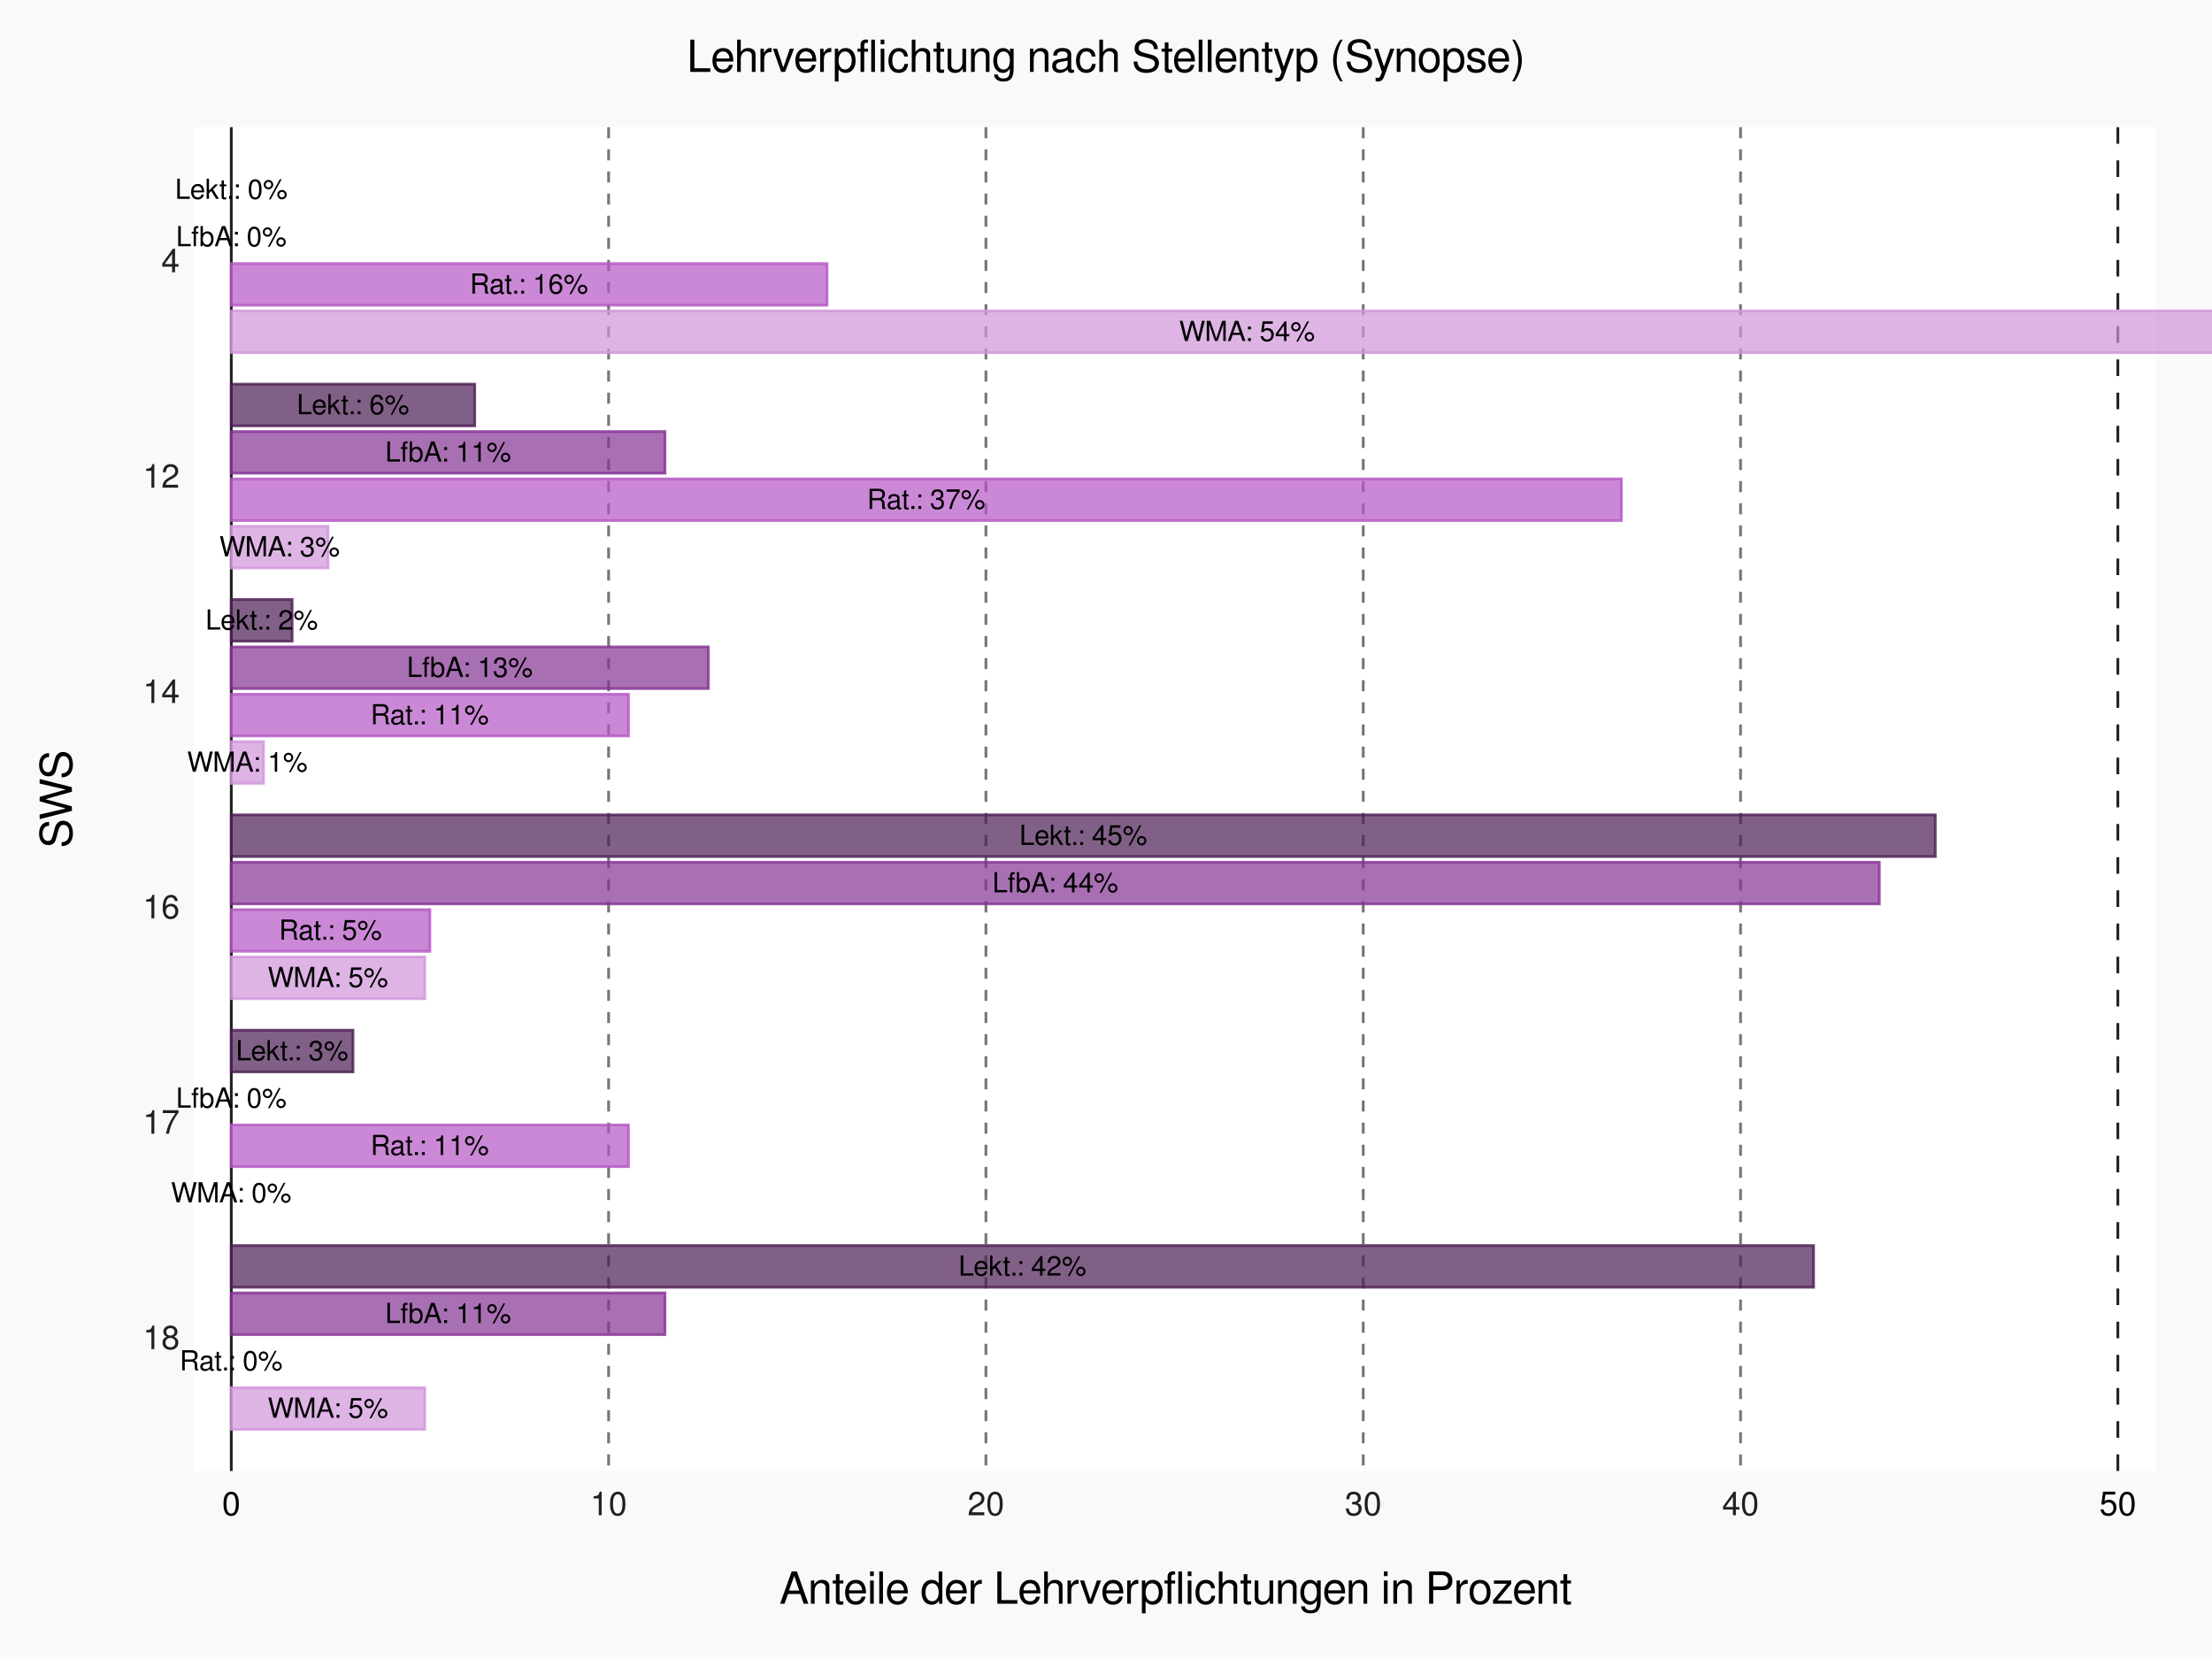
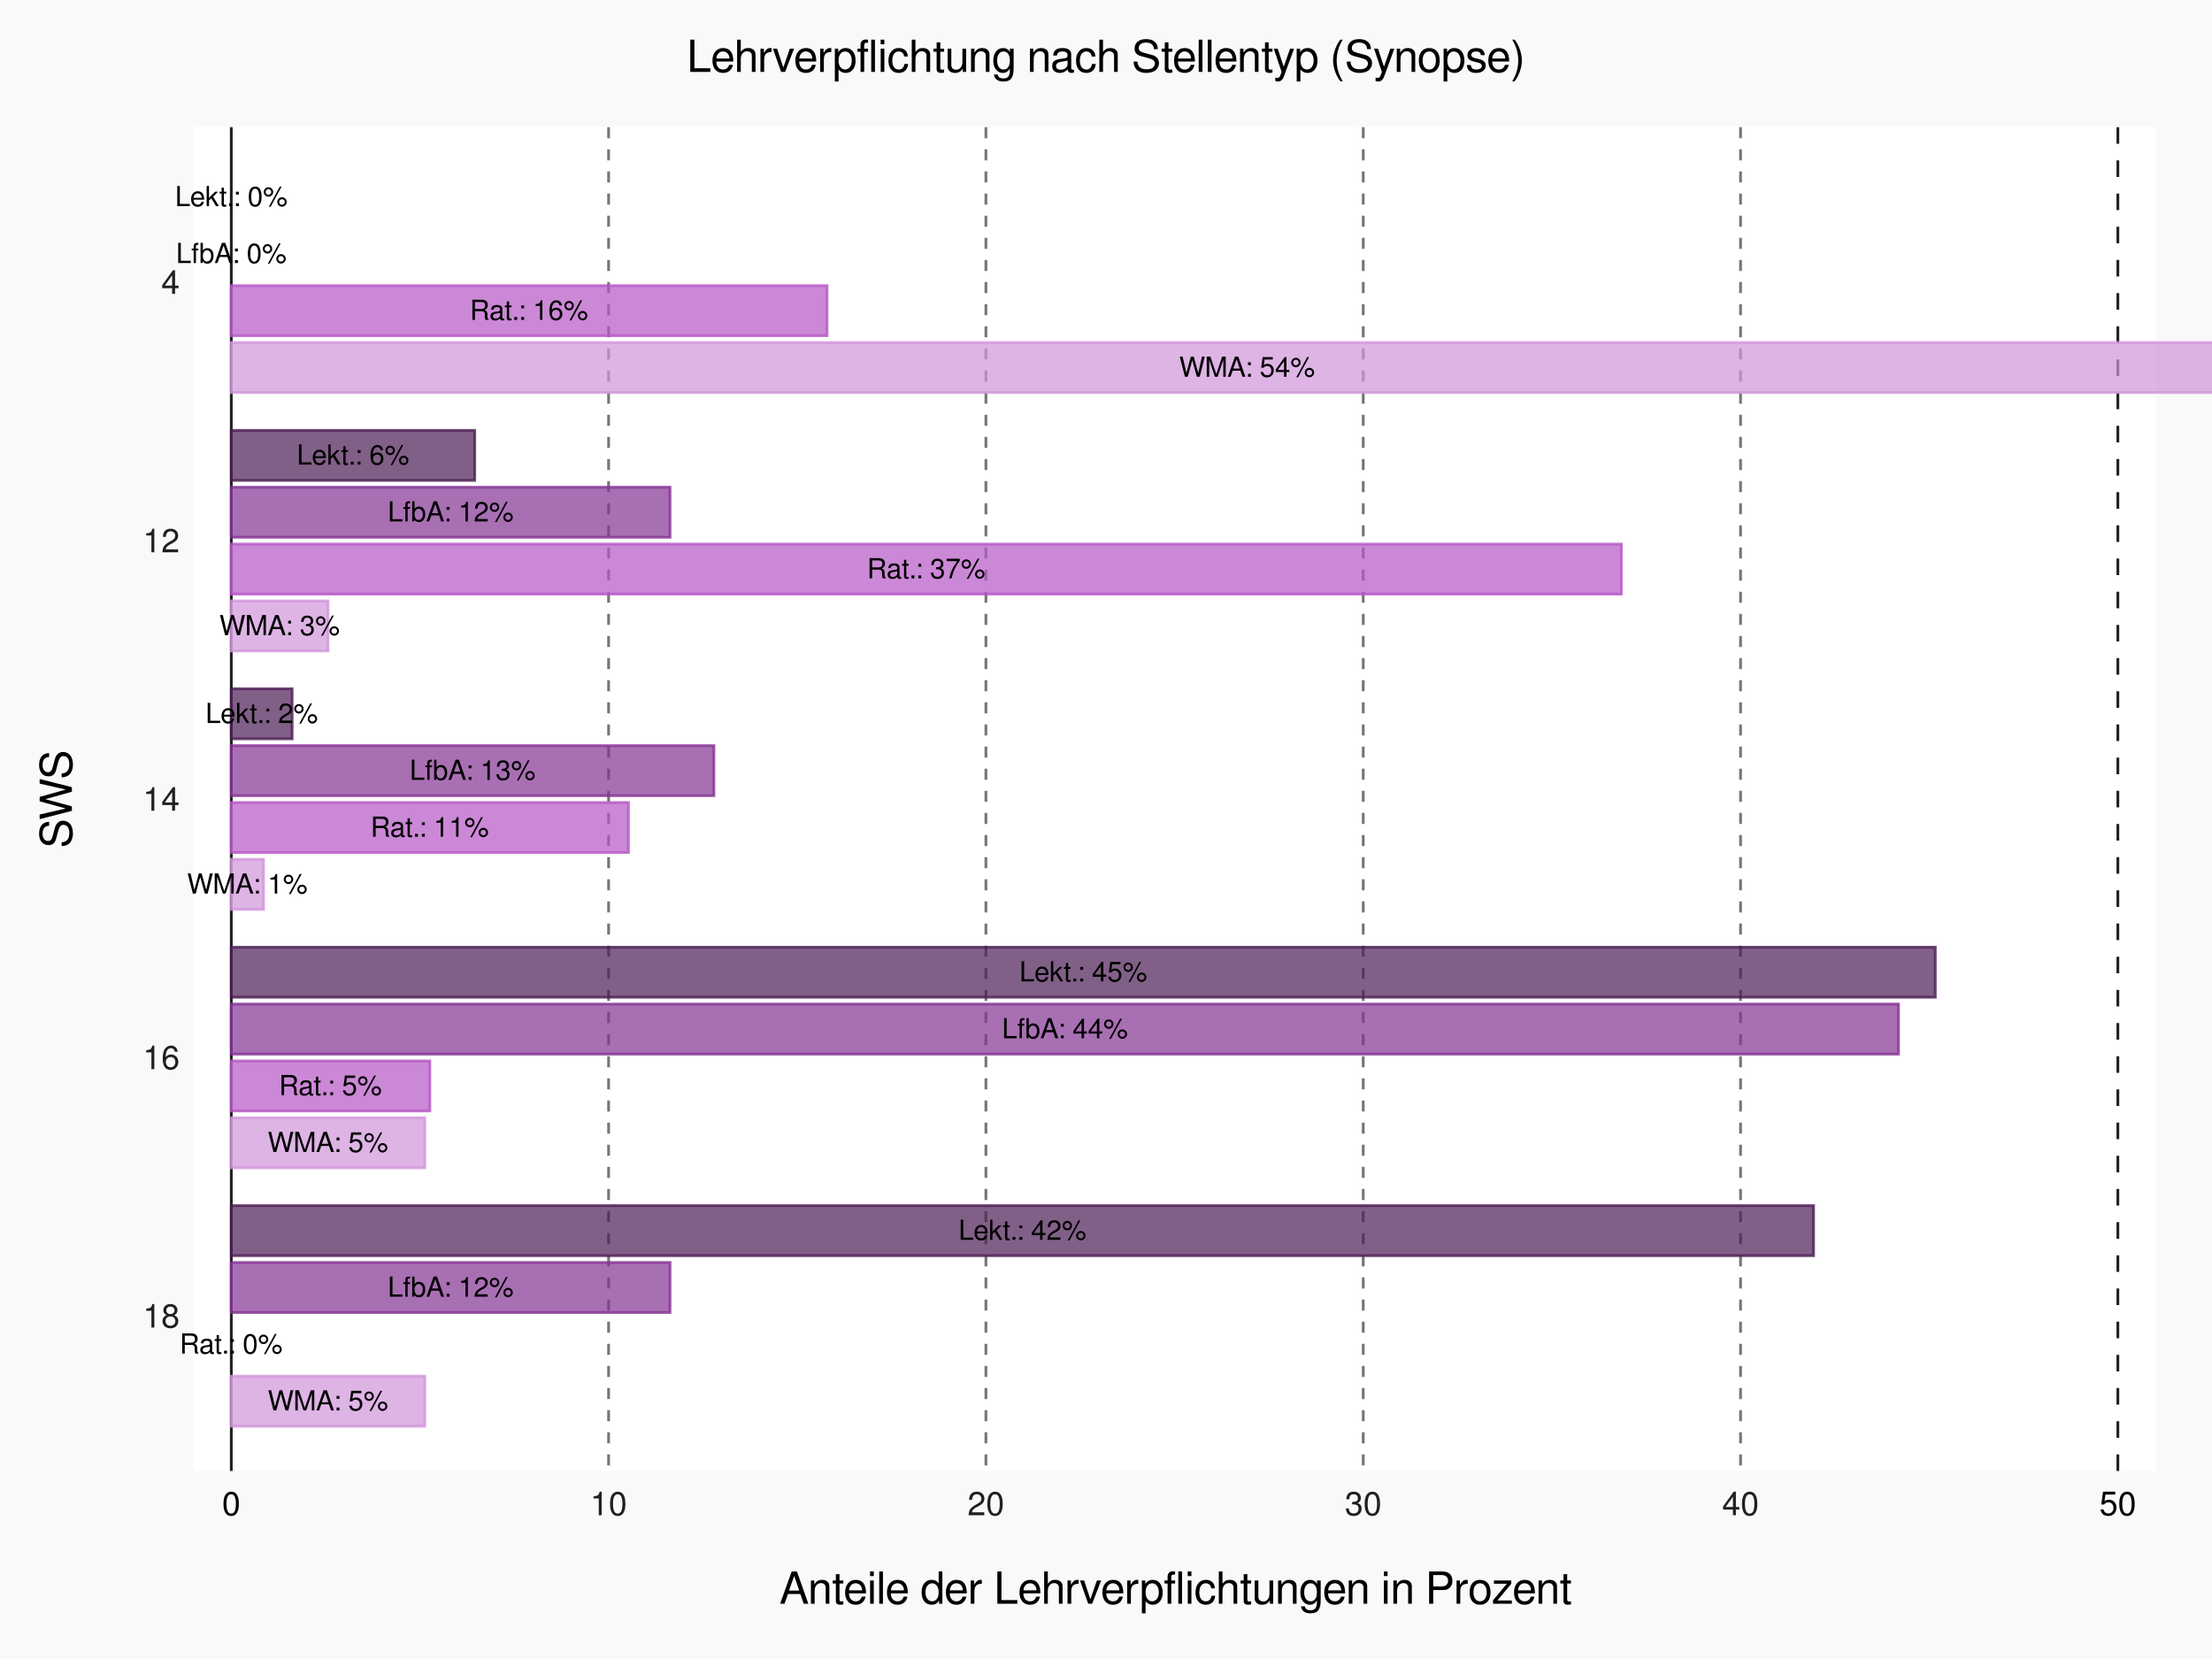
- <svg xmlns="http://www.w3.org/2000/svg" id="chart-046480c6-41b6-40b8-aea8-be32b047ca43" class="pygal-chart" viewBox="0 0 800 600">
+ <svg xmlns="http://www.w3.org/2000/svg" id="chart-c178017d-b947-4731-ba8d-745e2887be81" class="pygal-chart" viewBox="0 0 800 600">
  <defs>
-     <style type="text/css">#chart-046480c6-41b6-40b8-aea8-be32b047ca43{-webkit-user-select:none;-webkit-font-smoothing:antialiased;font-family:FreeSans}#chart-046480c6-41b6-40b8-aea8-be32b047ca43 .title{font-family:FreeSans;font-size:16px}#chart-046480c6-41b6-40b8-aea8-be32b047ca43 .legends .legend text{font-family:FreeSans;font-size:14px}#chart-046480c6-41b6-40b8-aea8-be32b047ca43 .axis text{font-family:FreeSans;font-size:12px}#chart-046480c6-41b6-40b8-aea8-be32b047ca43 .axis text.major{font-family:FreeSans;font-size:12px}#chart-046480c6-41b6-40b8-aea8-be32b047ca43 .text-overlay text.value{font-family:FreeSans;font-size:10px}#chart-046480c6-41b6-40b8-aea8-be32b047ca43 .text-overlay text.label{font-family:FreeSans;font-size:12px}#chart-046480c6-41b6-40b8-aea8-be32b047ca43 .tooltip{font-family:FreeSans;font-size:14px}#chart-046480c6-41b6-40b8-aea8-be32b047ca43 text.no_data{font-family:FreeSans;font-size:64px}
- #chart-046480c6-41b6-40b8-aea8-be32b047ca43{background-color:rgba(249,249,249,1)}#chart-046480c6-41b6-40b8-aea8-be32b047ca43 path,#chart-046480c6-41b6-40b8-aea8-be32b047ca43 line,#chart-046480c6-41b6-40b8-aea8-be32b047ca43 rect,#chart-046480c6-41b6-40b8-aea8-be32b047ca43 circle{-webkit-transition:150ms;-moz-transition:150ms;transition:150ms}#chart-046480c6-41b6-40b8-aea8-be32b047ca43 .graph &gt; .background{fill:rgba(249,249,249,1)}#chart-046480c6-41b6-40b8-aea8-be32b047ca43 .plot &gt; .background{fill:rgba(255,255,255,1)}#chart-046480c6-41b6-40b8-aea8-be32b047ca43 .graph{fill:rgba(0,0,0,.87)}#chart-046480c6-41b6-40b8-aea8-be32b047ca43 text.no_data{fill:rgba(0,0,0,1)}#chart-046480c6-41b6-40b8-aea8-be32b047ca43 .title{fill:rgba(0,0,0,1)}#chart-046480c6-41b6-40b8-aea8-be32b047ca43 .legends .legend text{fill:rgba(0,0,0,.87)}#chart-046480c6-41b6-40b8-aea8-be32b047ca43 .legends .legend:hover text{fill:rgba(0,0,0,1)}#chart-046480c6-41b6-40b8-aea8-be32b047ca43 .axis .line{stroke:rgba(0,0,0,1)}#chart-046480c6-41b6-40b8-aea8-be32b047ca43 .axis .guide.line{stroke:rgba(0,0,0,.54)}#chart-046480c6-41b6-40b8-aea8-be32b047ca43 .axis .major.line{stroke:rgba(0,0,0,.87)}#chart-046480c6-41b6-40b8-aea8-be32b047ca43 .axis text.major{fill:rgba(0,0,0,1)}#chart-046480c6-41b6-40b8-aea8-be32b047ca43 .axis.y .guides:hover .guide.line,#chart-046480c6-41b6-40b8-aea8-be32b047ca43 .line-graph .axis.x .guides:hover .guide.line,#chart-046480c6-41b6-40b8-aea8-be32b047ca43 .stackedline-graph .axis.x .guides:hover .guide.line,#chart-046480c6-41b6-40b8-aea8-be32b047ca43 .xy-graph .axis.x .guides:hover .guide.line{stroke:rgba(0,0,0,1)}#chart-046480c6-41b6-40b8-aea8-be32b047ca43 .axis .guides:hover text{fill:rgba(0,0,0,1)}#chart-046480c6-41b6-40b8-aea8-be32b047ca43 .reactive{fill-opacity:.7;stroke-opacity:.8}#chart-046480c6-41b6-40b8-aea8-be32b047ca43 .ci{stroke:rgba(0,0,0,.87)}#chart-046480c6-41b6-40b8-aea8-be32b047ca43 .reactive.active,#chart-046480c6-41b6-40b8-aea8-be32b047ca43 .active .reactive{fill-opacity:.8;stroke-opacity:.9;stroke-width:4}#chart-046480c6-41b6-40b8-aea8-be32b047ca43 .ci .reactive.active{stroke-width:1.5}#chart-046480c6-41b6-40b8-aea8-be32b047ca43 .series text{fill:rgba(0,0,0,1)}#chart-046480c6-41b6-40b8-aea8-be32b047ca43 .tooltip rect{fill:rgba(255,255,255,1);stroke:rgba(0,0,0,1);-webkit-transition:opacity 150ms;-moz-transition:opacity 150ms;transition:opacity 150ms}#chart-046480c6-41b6-40b8-aea8-be32b047ca43 .tooltip .label{fill:rgba(0,0,0,.87)}#chart-046480c6-41b6-40b8-aea8-be32b047ca43 .tooltip .label{fill:rgba(0,0,0,.87)}#chart-046480c6-41b6-40b8-aea8-be32b047ca43 .tooltip .legend{font-size:.8em;fill:rgba(0,0,0,.54)}#chart-046480c6-41b6-40b8-aea8-be32b047ca43 .tooltip .x_label{font-size:.6em;fill:rgba(0,0,0,1)}#chart-046480c6-41b6-40b8-aea8-be32b047ca43 .tooltip .xlink{font-size:.5em;text-decoration:underline}#chart-046480c6-41b6-40b8-aea8-be32b047ca43 .tooltip .value{font-size:1.5em}#chart-046480c6-41b6-40b8-aea8-be32b047ca43 .bound{font-size:.5em}#chart-046480c6-41b6-40b8-aea8-be32b047ca43 .max-value{font-size:.75em;fill:rgba(0,0,0,.54)}#chart-046480c6-41b6-40b8-aea8-be32b047ca43 .map-element{fill:rgba(255,255,255,1);stroke:rgba(0,0,0,.54) !important}#chart-046480c6-41b6-40b8-aea8-be32b047ca43 .map-element .reactive{fill-opacity:inherit;stroke-opacity:inherit}#chart-046480c6-41b6-40b8-aea8-be32b047ca43 .color-0,#chart-046480c6-41b6-40b8-aea8-be32b047ca43 .color-0 a:visited{stroke:#4c1d54;fill:#4c1d54}#chart-046480c6-41b6-40b8-aea8-be32b047ca43 .color-1,#chart-046480c6-41b6-40b8-aea8-be32b047ca43 .color-1 a:visited{stroke:#853393;fill:#853393}#chart-046480c6-41b6-40b8-aea8-be32b047ca43 .color-2,#chart-046480c6-41b6-40b8-aea8-be32b047ca43 .color-2 a:visited{stroke:#b556c5;fill:#b556c5}#chart-046480c6-41b6-40b8-aea8-be32b047ca43 .color-3,#chart-046480c6-41b6-40b8-aea8-be32b047ca43 .color-3 a:visited{stroke:#d195db;fill:#d195db}#chart-046480c6-41b6-40b8-aea8-be32b047ca43 .text-overlay .color-0 text{fill:black}#chart-046480c6-41b6-40b8-aea8-be32b047ca43 .text-overlay .color-1 text{fill:black}#chart-046480c6-41b6-40b8-aea8-be32b047ca43 .text-overlay .color-2 text{fill:black}#chart-046480c6-41b6-40b8-aea8-be32b047ca43 .text-overlay .color-3 text{fill:black}
- #chart-046480c6-41b6-40b8-aea8-be32b047ca43 text.no_data{text-anchor:middle}#chart-046480c6-41b6-40b8-aea8-be32b047ca43 .guide.line{fill:none}#chart-046480c6-41b6-40b8-aea8-be32b047ca43 .centered{text-anchor:middle}#chart-046480c6-41b6-40b8-aea8-be32b047ca43 .title{text-anchor:middle}#chart-046480c6-41b6-40b8-aea8-be32b047ca43 .legends .legend text{fill-opacity:1}#chart-046480c6-41b6-40b8-aea8-be32b047ca43 .axis.x text{text-anchor:middle}#chart-046480c6-41b6-40b8-aea8-be32b047ca43 .axis.x:not(.web) text[transform]{text-anchor:start}#chart-046480c6-41b6-40b8-aea8-be32b047ca43 .axis.x:not(.web) text[transform].backwards{text-anchor:end}#chart-046480c6-41b6-40b8-aea8-be32b047ca43 .axis.y text{text-anchor:end}#chart-046480c6-41b6-40b8-aea8-be32b047ca43 .axis.y text[transform].backwards{text-anchor:start}#chart-046480c6-41b6-40b8-aea8-be32b047ca43 .axis.y2 text{text-anchor:start}#chart-046480c6-41b6-40b8-aea8-be32b047ca43 .axis.y2 text[transform].backwards{text-anchor:end}#chart-046480c6-41b6-40b8-aea8-be32b047ca43 .axis .guide.line{stroke-dasharray:4,4}#chart-046480c6-41b6-40b8-aea8-be32b047ca43 .axis .major.guide.line{stroke-dasharray:6,6}#chart-046480c6-41b6-40b8-aea8-be32b047ca43 .horizontal .axis.y .guide.line,#chart-046480c6-41b6-40b8-aea8-be32b047ca43 .horizontal .axis.y2 .guide.line,#chart-046480c6-41b6-40b8-aea8-be32b047ca43 .vertical .axis.x .guide.line{opacity:0}#chart-046480c6-41b6-40b8-aea8-be32b047ca43 .horizontal .axis.always_show .guide.line,#chart-046480c6-41b6-40b8-aea8-be32b047ca43 .vertical .axis.always_show .guide.line{opacity:1 !important}#chart-046480c6-41b6-40b8-aea8-be32b047ca43 .axis.y .guides:hover .guide.line,#chart-046480c6-41b6-40b8-aea8-be32b047ca43 .axis.y2 .guides:hover .guide.line,#chart-046480c6-41b6-40b8-aea8-be32b047ca43 .axis.x .guides:hover .guide.line{opacity:1}#chart-046480c6-41b6-40b8-aea8-be32b047ca43 .axis .guides:hover text{opacity:1}#chart-046480c6-41b6-40b8-aea8-be32b047ca43 .nofill{fill:none}#chart-046480c6-41b6-40b8-aea8-be32b047ca43 .subtle-fill{fill-opacity:.2}#chart-046480c6-41b6-40b8-aea8-be32b047ca43 .dot{stroke-width:1px;fill-opacity:1}#chart-046480c6-41b6-40b8-aea8-be32b047ca43 .dot.active{stroke-width:5px}#chart-046480c6-41b6-40b8-aea8-be32b047ca43 .dot.negative{fill:transparent}#chart-046480c6-41b6-40b8-aea8-be32b047ca43 text,#chart-046480c6-41b6-40b8-aea8-be32b047ca43 tspan{stroke:none !important}#chart-046480c6-41b6-40b8-aea8-be32b047ca43 .series text.active{opacity:1}#chart-046480c6-41b6-40b8-aea8-be32b047ca43 .tooltip rect{fill-opacity:.95;stroke-width:.5}#chart-046480c6-41b6-40b8-aea8-be32b047ca43 .tooltip text{fill-opacity:1}#chart-046480c6-41b6-40b8-aea8-be32b047ca43 .showable{visibility:hidden}#chart-046480c6-41b6-40b8-aea8-be32b047ca43 .showable.shown{visibility:visible}#chart-046480c6-41b6-40b8-aea8-be32b047ca43 .gauge-background{fill:rgba(229,229,229,1);stroke:none}#chart-046480c6-41b6-40b8-aea8-be32b047ca43 .bg-lines{stroke:rgba(249,249,249,1);stroke-width:2px}</style>
+     <style type="text/css">#chart-c178017d-b947-4731-ba8d-745e2887be81{-webkit-user-select:none;-webkit-font-smoothing:antialiased;font-family:FreeSans}#chart-c178017d-b947-4731-ba8d-745e2887be81 .title{font-family:FreeSans;font-size:16px}#chart-c178017d-b947-4731-ba8d-745e2887be81 .legends .legend text{font-family:FreeSans;font-size:14px}#chart-c178017d-b947-4731-ba8d-745e2887be81 .axis text{font-family:FreeSans;font-size:12px}#chart-c178017d-b947-4731-ba8d-745e2887be81 .axis text.major{font-family:FreeSans;font-size:12px}#chart-c178017d-b947-4731-ba8d-745e2887be81 .text-overlay text.value{font-family:FreeSans;font-size:10px}#chart-c178017d-b947-4731-ba8d-745e2887be81 .text-overlay text.label{font-family:FreeSans;font-size:12px}#chart-c178017d-b947-4731-ba8d-745e2887be81 .tooltip{font-family:FreeSans;font-size:14px}#chart-c178017d-b947-4731-ba8d-745e2887be81 text.no_data{font-family:FreeSans;font-size:64px}
+ #chart-c178017d-b947-4731-ba8d-745e2887be81{background-color:rgba(249,249,249,1)}#chart-c178017d-b947-4731-ba8d-745e2887be81 path,#chart-c178017d-b947-4731-ba8d-745e2887be81 line,#chart-c178017d-b947-4731-ba8d-745e2887be81 rect,#chart-c178017d-b947-4731-ba8d-745e2887be81 circle{-webkit-transition:150ms;-moz-transition:150ms;transition:150ms}#chart-c178017d-b947-4731-ba8d-745e2887be81 .graph &gt; .background{fill:rgba(249,249,249,1)}#chart-c178017d-b947-4731-ba8d-745e2887be81 .plot &gt; .background{fill:rgba(255,255,255,1)}#chart-c178017d-b947-4731-ba8d-745e2887be81 .graph{fill:rgba(0,0,0,.87)}#chart-c178017d-b947-4731-ba8d-745e2887be81 text.no_data{fill:rgba(0,0,0,1)}#chart-c178017d-b947-4731-ba8d-745e2887be81 .title{fill:rgba(0,0,0,1)}#chart-c178017d-b947-4731-ba8d-745e2887be81 .legends .legend text{fill:rgba(0,0,0,.87)}#chart-c178017d-b947-4731-ba8d-745e2887be81 .legends .legend:hover text{fill:rgba(0,0,0,1)}#chart-c178017d-b947-4731-ba8d-745e2887be81 .axis .line{stroke:rgba(0,0,0,1)}#chart-c178017d-b947-4731-ba8d-745e2887be81 .axis .guide.line{stroke:rgba(0,0,0,.54)}#chart-c178017d-b947-4731-ba8d-745e2887be81 .axis .major.line{stroke:rgba(0,0,0,.87)}#chart-c178017d-b947-4731-ba8d-745e2887be81 .axis text.major{fill:rgba(0,0,0,1)}#chart-c178017d-b947-4731-ba8d-745e2887be81 .axis.y .guides:hover .guide.line,#chart-c178017d-b947-4731-ba8d-745e2887be81 .line-graph .axis.x .guides:hover .guide.line,#chart-c178017d-b947-4731-ba8d-745e2887be81 .stackedline-graph .axis.x .guides:hover .guide.line,#chart-c178017d-b947-4731-ba8d-745e2887be81 .xy-graph .axis.x .guides:hover .guide.line{stroke:rgba(0,0,0,1)}#chart-c178017d-b947-4731-ba8d-745e2887be81 .axis .guides:hover text{fill:rgba(0,0,0,1)}#chart-c178017d-b947-4731-ba8d-745e2887be81 .reactive{fill-opacity:.7;stroke-opacity:.8}#chart-c178017d-b947-4731-ba8d-745e2887be81 .ci{stroke:rgba(0,0,0,.87)}#chart-c178017d-b947-4731-ba8d-745e2887be81 .reactive.active,#chart-c178017d-b947-4731-ba8d-745e2887be81 .active .reactive{fill-opacity:.8;stroke-opacity:.9;stroke-width:4}#chart-c178017d-b947-4731-ba8d-745e2887be81 .ci .reactive.active{stroke-width:1.5}#chart-c178017d-b947-4731-ba8d-745e2887be81 .series text{fill:rgba(0,0,0,1)}#chart-c178017d-b947-4731-ba8d-745e2887be81 .tooltip rect{fill:rgba(255,255,255,1);stroke:rgba(0,0,0,1);-webkit-transition:opacity 150ms;-moz-transition:opacity 150ms;transition:opacity 150ms}#chart-c178017d-b947-4731-ba8d-745e2887be81 .tooltip .label{fill:rgba(0,0,0,.87)}#chart-c178017d-b947-4731-ba8d-745e2887be81 .tooltip .label{fill:rgba(0,0,0,.87)}#chart-c178017d-b947-4731-ba8d-745e2887be81 .tooltip .legend{font-size:.8em;fill:rgba(0,0,0,.54)}#chart-c178017d-b947-4731-ba8d-745e2887be81 .tooltip .x_label{font-size:.6em;fill:rgba(0,0,0,1)}#chart-c178017d-b947-4731-ba8d-745e2887be81 .tooltip .xlink{font-size:.5em;text-decoration:underline}#chart-c178017d-b947-4731-ba8d-745e2887be81 .tooltip .value{font-size:1.5em}#chart-c178017d-b947-4731-ba8d-745e2887be81 .bound{font-size:.5em}#chart-c178017d-b947-4731-ba8d-745e2887be81 .max-value{font-size:.75em;fill:rgba(0,0,0,.54)}#chart-c178017d-b947-4731-ba8d-745e2887be81 .map-element{fill:rgba(255,255,255,1);stroke:rgba(0,0,0,.54) !important}#chart-c178017d-b947-4731-ba8d-745e2887be81 .map-element .reactive{fill-opacity:inherit;stroke-opacity:inherit}#chart-c178017d-b947-4731-ba8d-745e2887be81 .color-0,#chart-c178017d-b947-4731-ba8d-745e2887be81 .color-0 a:visited{stroke:#4c1d54;fill:#4c1d54}#chart-c178017d-b947-4731-ba8d-745e2887be81 .color-1,#chart-c178017d-b947-4731-ba8d-745e2887be81 .color-1 a:visited{stroke:#853393;fill:#853393}#chart-c178017d-b947-4731-ba8d-745e2887be81 .color-2,#chart-c178017d-b947-4731-ba8d-745e2887be81 .color-2 a:visited{stroke:#b556c5;fill:#b556c5}#chart-c178017d-b947-4731-ba8d-745e2887be81 .color-3,#chart-c178017d-b947-4731-ba8d-745e2887be81 .color-3 a:visited{stroke:#d195db;fill:#d195db}#chart-c178017d-b947-4731-ba8d-745e2887be81 .text-overlay .color-0 text{fill:black}#chart-c178017d-b947-4731-ba8d-745e2887be81 .text-overlay .color-1 text{fill:black}#chart-c178017d-b947-4731-ba8d-745e2887be81 .text-overlay .color-2 text{fill:black}#chart-c178017d-b947-4731-ba8d-745e2887be81 .text-overlay .color-3 text{fill:black}
+ #chart-c178017d-b947-4731-ba8d-745e2887be81 text.no_data{text-anchor:middle}#chart-c178017d-b947-4731-ba8d-745e2887be81 .guide.line{fill:none}#chart-c178017d-b947-4731-ba8d-745e2887be81 .centered{text-anchor:middle}#chart-c178017d-b947-4731-ba8d-745e2887be81 .title{text-anchor:middle}#chart-c178017d-b947-4731-ba8d-745e2887be81 .legends .legend text{fill-opacity:1}#chart-c178017d-b947-4731-ba8d-745e2887be81 .axis.x text{text-anchor:middle}#chart-c178017d-b947-4731-ba8d-745e2887be81 .axis.x:not(.web) text[transform]{text-anchor:start}#chart-c178017d-b947-4731-ba8d-745e2887be81 .axis.x:not(.web) text[transform].backwards{text-anchor:end}#chart-c178017d-b947-4731-ba8d-745e2887be81 .axis.y text{text-anchor:end}#chart-c178017d-b947-4731-ba8d-745e2887be81 .axis.y text[transform].backwards{text-anchor:start}#chart-c178017d-b947-4731-ba8d-745e2887be81 .axis.y2 text{text-anchor:start}#chart-c178017d-b947-4731-ba8d-745e2887be81 .axis.y2 text[transform].backwards{text-anchor:end}#chart-c178017d-b947-4731-ba8d-745e2887be81 .axis .guide.line{stroke-dasharray:4,4}#chart-c178017d-b947-4731-ba8d-745e2887be81 .axis .major.guide.line{stroke-dasharray:6,6}#chart-c178017d-b947-4731-ba8d-745e2887be81 .horizontal .axis.y .guide.line,#chart-c178017d-b947-4731-ba8d-745e2887be81 .horizontal .axis.y2 .guide.line,#chart-c178017d-b947-4731-ba8d-745e2887be81 .vertical .axis.x .guide.line{opacity:0}#chart-c178017d-b947-4731-ba8d-745e2887be81 .horizontal .axis.always_show .guide.line,#chart-c178017d-b947-4731-ba8d-745e2887be81 .vertical .axis.always_show .guide.line{opacity:1 !important}#chart-c178017d-b947-4731-ba8d-745e2887be81 .axis.y .guides:hover .guide.line,#chart-c178017d-b947-4731-ba8d-745e2887be81 .axis.y2 .guides:hover .guide.line,#chart-c178017d-b947-4731-ba8d-745e2887be81 .axis.x .guides:hover .guide.line{opacity:1}#chart-c178017d-b947-4731-ba8d-745e2887be81 .axis .guides:hover text{opacity:1}#chart-c178017d-b947-4731-ba8d-745e2887be81 .nofill{fill:none}#chart-c178017d-b947-4731-ba8d-745e2887be81 .subtle-fill{fill-opacity:.2}#chart-c178017d-b947-4731-ba8d-745e2887be81 .dot{stroke-width:1px;fill-opacity:1}#chart-c178017d-b947-4731-ba8d-745e2887be81 .dot.active{stroke-width:5px}#chart-c178017d-b947-4731-ba8d-745e2887be81 .dot.negative{fill:transparent}#chart-c178017d-b947-4731-ba8d-745e2887be81 text,#chart-c178017d-b947-4731-ba8d-745e2887be81 tspan{stroke:none !important}#chart-c178017d-b947-4731-ba8d-745e2887be81 .series text.active{opacity:1}#chart-c178017d-b947-4731-ba8d-745e2887be81 .tooltip rect{fill-opacity:.95;stroke-width:.5}#chart-c178017d-b947-4731-ba8d-745e2887be81 .tooltip text{fill-opacity:1}#chart-c178017d-b947-4731-ba8d-745e2887be81 .showable{visibility:hidden}#chart-c178017d-b947-4731-ba8d-745e2887be81 .showable.shown{visibility:visible}#chart-c178017d-b947-4731-ba8d-745e2887be81 .gauge-background{fill:rgba(229,229,229,1);stroke:none}#chart-c178017d-b947-4731-ba8d-745e2887be81 .bg-lines{stroke:rgba(249,249,249,1);stroke-width:2px}</style>
  </defs>
  <g class="graph horizontalbar-graph horizontal">
    <rect x="0" y="0" width="800" height="600" class="background" />
    <g transform="translate(70, 46)" class="plot">
      <rect x="0" y="0" width="709.6" height="486" class="background" />
      <g class="axis y">
        <g class="guides">
-           <text x="-5" y="441.912" class="">18</text>
+           <text x="-5" y="434.123" class="">18</text>
        </g>
        <g class="guides">
-           <text x="-5" y="364.027" class="">17</text>
+           <text x="-5" y="340.662" class="">16</text>
        </g>
        <g class="guides">
-           <text x="-5" y="286.142" class="">16</text>
+           <text x="-5" y="247.2" class="">14</text>
        </g>
        <g class="guides">
-           <text x="-5" y="208.258" class="">14</text>
+           <text x="-5" y="153.738" class="">12</text>
        </g>
        <g class="guides">
-           <text x="-5" y="130.373" class="">12</text>
-         </g>
-         <g class="guides">
-           <text x="-5" y="52.488" class="">4</text>
+           <text x="-5" y="60.277" class="">4</text>
        </g>
      </g>
      <g class="axis x always_show">
        <g class="guides">
          <path d="M13.646 0 v486" class="axis major line" />
          <text x="13.646" y="502.0" class="major">0</text>
        </g>
        <g class="guides">
          <path d="M150.108 0 v486" class="guide line" />
          <text x="150.108" y="502.0" class="">10</text>
        </g>
        <g class="guides">
          <path d="M286.569 0 v486" class="guide line" />
          <text x="286.569" y="502.0" class="">20</text>
        </g>
        <g class="guides">
          <path d="M423.031 0 v486" class="guide line" />
          <text x="423.031" y="502.0" class="">30</text>
        </g>
        <g class="guides">
          <path d="M559.492 0 v486" class="guide line" />
          <text x="559.492" y="502.0" class="">40</text>
        </g>
        <g class="guides">
          <path d="M695.954 0 v486" class="major guide line" />
          <text x="695.954" y="502.0" class="major">50</text>
        </g>
      </g>
      <g class="series serie-3 color-3">
        <g class="bars">
          <g class="bar">
-             <rect x="13.646" y="455.874" rx="0" ry="0" width="69.98" height="15.078" class="rect reactive tooltip-trigger" />
+             <rect x="13.646" y="451.718" rx="0" ry="0" width="69.98" height="18.094" class="rect reactive tooltip-trigger" />
          </g>
          <g class="bar">
-             <rect x="13.646" y="377.99" rx="0" ry="0" height="15.078" class="rect reactive tooltip-trigger" />
+             <rect x="13.646" y="358.257" rx="0" ry="0" width="69.98" height="18.094" class="rect reactive tooltip-trigger" />
          </g>
          <g class="bar">
-             <rect x="13.646" y="300.105" rx="0" ry="0" width="69.98" height="15.078" class="rect reactive tooltip-trigger" />
+             <rect x="13.646" y="264.795" rx="0" ry="0" width="11.663" height="18.094" class="rect reactive tooltip-trigger" />
          </g>
          <g class="bar">
-             <rect x="13.646" y="222.22" rx="0" ry="0" width="11.663" height="15.078" class="rect reactive tooltip-trigger" />
+             <rect x="13.646" y="171.334" rx="0" ry="0" width="34.99" height="18.094" class="rect reactive tooltip-trigger" />
          </g>
          <g class="bar">
-             <rect x="13.646" y="144.336" rx="0" ry="0" width="34.99" height="15.078" class="rect reactive tooltip-trigger" />
-           </g>
-           <g class="bar">
-             <rect x="13.646" y="66.451" rx="0" ry="0" width="734.793" height="15.078" class="rect reactive tooltip-trigger" />
+             <rect x="13.646" y="77.872" rx="0" ry="0" width="734.793" height="18.094" class="rect reactive tooltip-trigger" />
          </g>
        </g>
      </g>
      <g class="series serie-2 color-2">
        <g class="bars">
          <g class="bar">
-             <rect x="13.646" y="438.74" rx="0" ry="0" height="15.078" class="rect reactive tooltip-trigger" />
+             <rect x="13.646" y="431.157" rx="0" ry="0" height="18.094" class="rect reactive tooltip-trigger" />
          </g>
          <g class="bar">
-             <rect x="13.646" y="360.855" rx="0" ry="0" width="143.644" height="15.078" class="rect reactive tooltip-trigger" />
+             <rect x="13.646" y="337.695" rx="0" ry="0" width="71.822" height="18.094" class="rect reactive tooltip-trigger" />
          </g>
          <g class="bar">
-             <rect x="13.646" y="282.97" rx="0" ry="0" width="71.822" height="15.078" class="rect reactive tooltip-trigger" />
+             <rect x="13.646" y="244.234" rx="0" ry="0" width="143.644" height="18.094" class="rect reactive tooltip-trigger" />
          </g>
          <g class="bar">
-             <rect x="13.646" y="205.086" rx="0" ry="0" width="143.644" height="15.078" class="rect reactive tooltip-trigger" />
+             <rect x="13.646" y="150.772" rx="0" ry="0" width="502.753" height="18.094" class="rect reactive tooltip-trigger" />
          </g>
          <g class="bar">
-             <rect x="13.646" y="127.201" rx="0" ry="0" width="502.753" height="15.078" class="rect reactive tooltip-trigger" />
-           </g>
-           <g class="bar">
-             <rect x="13.646" y="49.317" rx="0" ry="0" width="215.466" height="15.078" class="rect reactive tooltip-trigger" />
+             <rect x="13.646" y="57.311" rx="0" ry="0" width="215.466" height="18.094" class="rect reactive tooltip-trigger" />
          </g>
        </g>
      </g>
      <g class="series serie-1 color-1">
        <g class="bars">
          <g class="bar">
-             <rect x="13.646" y="421.605" rx="0" ry="0" width="156.852" height="15.078" class="rect reactive tooltip-trigger" />
+             <rect x="13.646" y="410.595" rx="0" ry="0" width="158.676" height="18.094" class="rect reactive tooltip-trigger" />
          </g>
          <g class="bar">
-             <rect x="13.646" y="343.72" rx="0" ry="0" height="15.078" class="rect reactive tooltip-trigger" />
+             <rect x="13.646" y="317.134" rx="0" ry="0" width="602.97" height="18.094" class="rect reactive tooltip-trigger" />
          </g>
          <g class="bar">
-             <rect x="13.646" y="265.836" rx="0" ry="0" width="596.039" height="15.078" class="rect reactive tooltip-trigger" />
+             <rect x="13.646" y="223.672" rx="0" ry="0" width="174.544" height="18.094" class="rect reactive tooltip-trigger" />
          </g>
          <g class="bar">
-             <rect x="13.646" y="187.951" rx="0" ry="0" width="172.538" height="15.078" class="rect reactive tooltip-trigger" />
+             <rect x="13.646" y="130.211" rx="0" ry="0" width="158.676" height="18.094" class="rect reactive tooltip-trigger" />
          </g>
          <g class="bar">
-             <rect x="13.646" y="110.067" rx="0" ry="0" width="156.852" height="15.078" class="rect reactive tooltip-trigger" />
-           </g>
-           <g class="bar">
-             <rect x="13.646" y="32.182" rx="0" ry="0" height="15.078" class="rect reactive tooltip-trigger" />
+             <rect x="13.646" y="36.749" rx="0" ry="0" height="18.094" class="rect reactive tooltip-trigger" />
          </g>
        </g>
      </g>
      <g class="series serie-0 color-0">
        <g class="bars">
          <g class="bar">
-             <rect x="13.646" y="404.47" rx="0" ry="0" width="572.258" height="15.078" class="rect reactive tooltip-trigger" />
+             <rect x="13.646" y="390.034" rx="0" ry="0" width="572.258" height="18.094" class="rect reactive tooltip-trigger" />
          </g>
          <g class="bar">
-             <rect x="13.646" y="326.586" rx="0" ry="0" width="44.02" height="15.078" class="rect reactive tooltip-trigger" />
+             <rect x="13.646" y="296.572" rx="0" ry="0" width="616.278" height="18.094" class="rect reactive tooltip-trigger" />
          </g>
          <g class="bar">
-             <rect x="13.646" y="248.701" rx="0" ry="0" width="616.278" height="15.078" class="rect reactive tooltip-trigger" />
+             <rect x="13.646" y="203.111" rx="0" ry="0" width="22.01" height="18.094" class="rect reactive tooltip-trigger" />
          </g>
          <g class="bar">
-             <rect x="13.646" y="170.817" rx="0" ry="0" width="22.01" height="15.078" class="rect reactive tooltip-trigger" />
+             <rect x="13.646" y="109.649" rx="0" ry="0" width="88.04" height="18.094" class="rect reactive tooltip-trigger" />
          </g>
          <g class="bar">
-             <rect x="13.646" y="92.932" rx="0" ry="0" width="88.04" height="15.078" class="rect reactive tooltip-trigger" />
-           </g>
-           <g class="bar">
-             <rect x="13.646" y="15.047" rx="0" ry="0" height="15.078" class="rect reactive tooltip-trigger" />
+             <rect x="13.646" y="16.188" rx="0" ry="0" height="18.094" class="rect reactive tooltip-trigger" />
          </g>
        </g>
      </g>
    </g>
    <g class="titles">
      <text x="400.0" y="26" class="title plot_title">Lehrverpflichtung nach Stellentyp (Synopse)</text>
      <text x="425.2" y="580" class="title">Anteile der Lehrverpflichtungen in Prozent</text>
      <text x="0" y="315.0" class="title" transform="rotate(-90 0 289)">SWS</text>
    </g>
    <g transform="translate(70, 46)" class="plot overlay">
      <g class="series serie-3 color-3" />
      <g class="series serie-2 color-2" />
      <g class="series serie-1 color-1" />
      <g class="series serie-0 color-0" />
    </g>
    <g transform="translate(70, 46)" class="plot text-overlay">
      <g class="series serie-3 color-3">
-         <text text-anchor="middle" x="48.636" y="466.747" class="value">WMA: 5%</text>
-         <text text-anchor="middle" x="13.646" y="388.862" class="value">WMA: 0%</text>
-         <text text-anchor="middle" x="48.636" y="310.978" class="value">WMA: 5%</text>
-         <text text-anchor="middle" x="19.478" y="233.093" class="value">WMA: 1%</text>
-         <text text-anchor="middle" x="31.141" y="155.208" class="value">WMA: 3%</text>
-         <text text-anchor="middle" x="381.043" y="77.324" class="value">WMA: 54%</text>
+         <text text-anchor="middle" x="48.636" y="464.099" class="value">WMA: 5%</text>
+         <text text-anchor="middle" x="48.636" y="370.637" class="value">WMA: 5%</text>
+         <text text-anchor="middle" x="19.478" y="277.176" class="value">WMA: 1%</text>
+         <text text-anchor="middle" x="31.141" y="183.714" class="value">WMA: 3%</text>
+         <text text-anchor="middle" x="381.043" y="90.253" class="value">WMA: 54%</text>
      </g>
      <g class="series serie-2 color-2">
-         <text text-anchor="middle" x="13.646" y="449.612" class="value">Rat.: 0%</text>
-         <text text-anchor="middle" x="85.468" y="371.728" class="value">Rat.: 11%</text>
-         <text text-anchor="middle" x="49.557" y="293.843" class="value">Rat.: 5%</text>
-         <text text-anchor="middle" x="85.468" y="215.958" class="value">Rat.: 11%</text>
-         <text text-anchor="middle" x="265.023" y="138.074" class="value">Rat.: 37%</text>
-         <text text-anchor="middle" x="121.379" y="60.189" class="value">Rat.: 16%</text>
+         <text text-anchor="middle" x="13.646" y="443.537" class="value">Rat.: 0%</text>
+         <text text-anchor="middle" x="49.557" y="350.076" class="value">Rat.: 5%</text>
+         <text text-anchor="middle" x="85.468" y="256.614" class="value">Rat.: 11%</text>
+         <text text-anchor="middle" x="265.023" y="163.153" class="value">Rat.: 37%</text>
+         <text text-anchor="middle" x="121.379" y="69.691" class="value">Rat.: 16%</text>
      </g>
      <g class="series serie-1 color-1">
-         <text text-anchor="middle" x="92.072" y="432.478" class="value">LfbA: 11%</text>
-         <text text-anchor="middle" x="13.646" y="354.593" class="value">LfbA: 0%</text>
-         <text text-anchor="middle" x="311.666" y="276.708" class="value">LfbA: 44%</text>
-         <text text-anchor="middle" x="99.915" y="198.824" class="value">LfbA: 13%</text>
-         <text text-anchor="middle" x="92.072" y="120.939" class="value">LfbA: 11%</text>
-         <text text-anchor="middle" x="13.646" y="43.054" class="value">LfbA: 0%</text>
+         <text text-anchor="middle" x="92.984" y="422.976" class="value">LfbA: 12%</text>
+         <text text-anchor="middle" x="315.131" y="329.514" class="value">LfbA: 44%</text>
+         <text text-anchor="middle" x="100.918" y="236.053" class="value">LfbA: 13%</text>
+         <text text-anchor="middle" x="92.984" y="142.591" class="value">LfbA: 12%</text>
+         <text text-anchor="middle" x="13.646" y="49.129" class="value">LfbA: 0%</text>
      </g>
      <g class="series serie-0 color-0">
-         <text text-anchor="middle" x="299.775" y="415.343" class="value">Lekt.: 42%</text>
-         <text text-anchor="middle" x="35.656" y="337.458" class="value">Lekt.: 3%</text>
-         <text text-anchor="middle" x="321.785" y="259.574" class="value">Lekt.: 45%</text>
-         <text text-anchor="middle" x="24.651" y="181.689" class="value">Lekt.: 2%</text>
-         <text text-anchor="middle" x="57.666" y="103.804" class="value">Lekt.: 6%</text>
-         <text text-anchor="middle" x="13.646" y="25.92" class="value">Lekt.: 0%</text>
+         <text text-anchor="middle" x="299.775" y="402.414" class="value">Lekt.: 42%</text>
+         <text text-anchor="middle" x="321.785" y="308.953" class="value">Lekt.: 45%</text>
+         <text text-anchor="middle" x="24.651" y="215.491" class="value">Lekt.: 2%</text>
+         <text text-anchor="middle" x="57.666" y="122.029" class="value">Lekt.: 6%</text>
+         <text text-anchor="middle" x="13.646" y="28.568" class="value">Lekt.: 0%</text>
      </g>
    </g>
    <g transform="translate(70, 46)" class="plot tooltip-overlay">
      <g transform="translate(0 0)" style="opacity: 0" class="tooltip">
        <rect rx="0" ry="0" width="0" height="0" class="tooltip-box" />
        <g class="text" />
      </g>
    </g>
  </g>
</svg>
